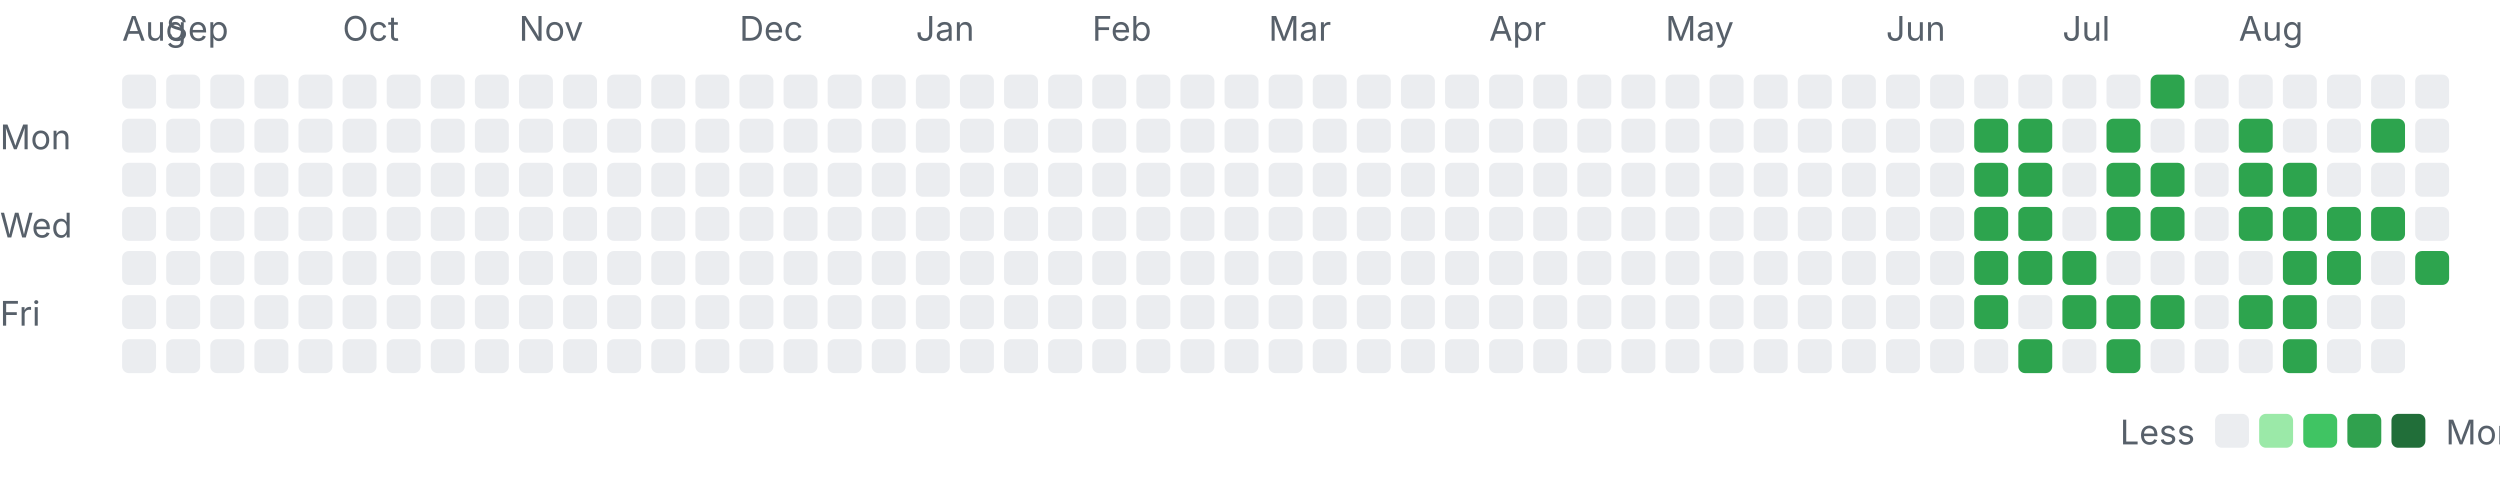
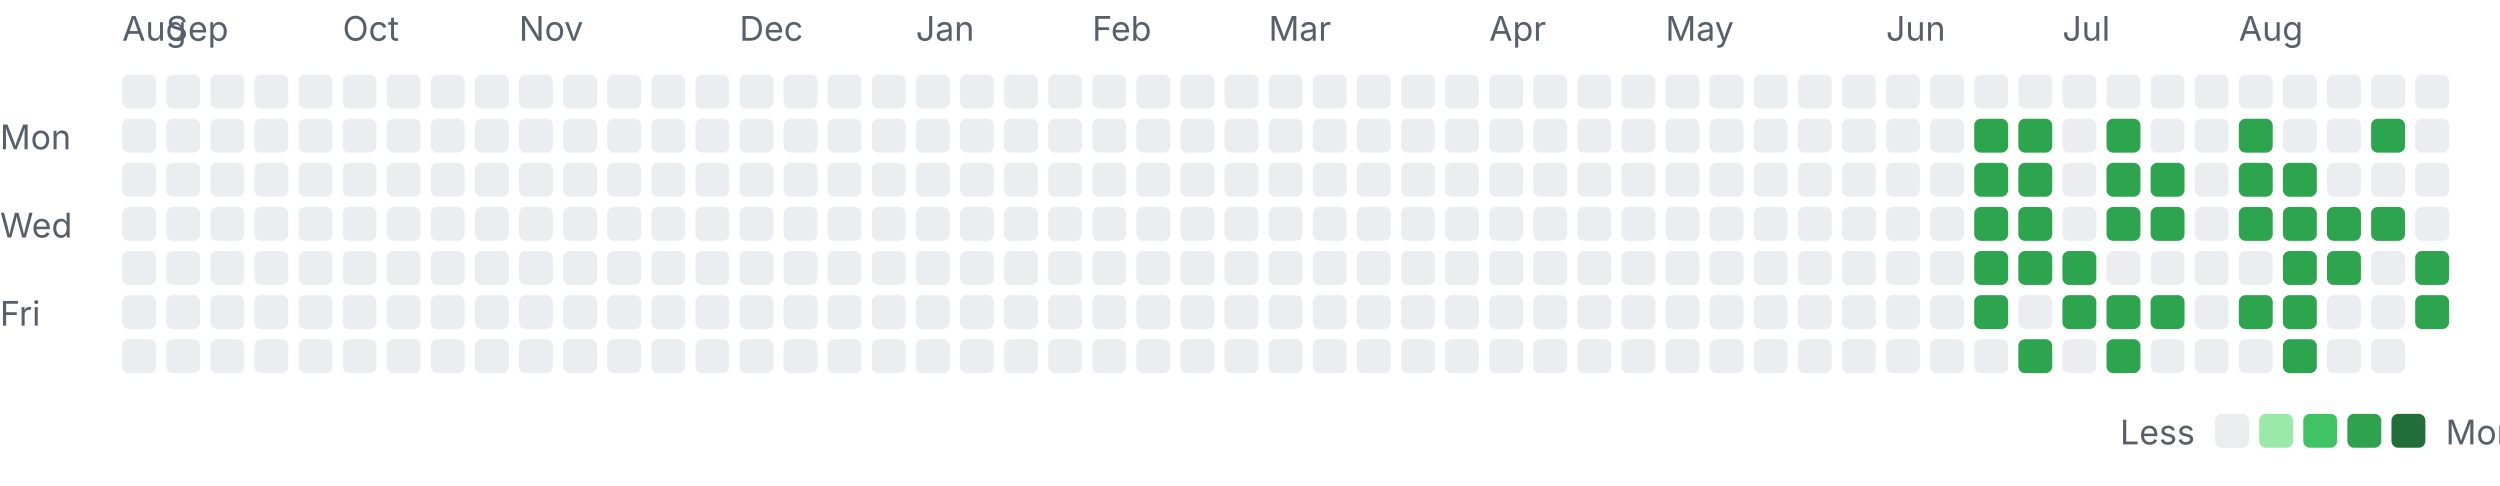
<svg xmlns="http://www.w3.org/2000/svg" viewBox="0 0 737 143" width="737" height="143" role="img" aria-label="Repository activity heatmap">
  <text x="36" y="12" font-size="10" fill="#57606a" font-family="-apple-system,BlinkMacSystemFont,Segoe UI,sans-serif">Aug</text>
  <text x="49" y="12" font-size="10" fill="#57606a" font-family="-apple-system,BlinkMacSystemFont,Segoe UI,sans-serif">Sep</text>
  <text x="101" y="12" font-size="10" fill="#57606a" font-family="-apple-system,BlinkMacSystemFont,Segoe UI,sans-serif">Oct</text>
  <text x="153" y="12" font-size="10" fill="#57606a" font-family="-apple-system,BlinkMacSystemFont,Segoe UI,sans-serif">Nov</text>
  <text x="218" y="12" font-size="10" fill="#57606a" font-family="-apple-system,BlinkMacSystemFont,Segoe UI,sans-serif">Dec</text>
  <text x="270" y="12" font-size="10" fill="#57606a" font-family="-apple-system,BlinkMacSystemFont,Segoe UI,sans-serif">Jan</text>
  <text x="322" y="12" font-size="10" fill="#57606a" font-family="-apple-system,BlinkMacSystemFont,Segoe UI,sans-serif">Feb</text>
  <text x="374" y="12" font-size="10" fill="#57606a" font-family="-apple-system,BlinkMacSystemFont,Segoe UI,sans-serif">Mar</text>
  <text x="439" y="12" font-size="10" fill="#57606a" font-family="-apple-system,BlinkMacSystemFont,Segoe UI,sans-serif">Apr</text>
  <text x="491" y="12" font-size="10" fill="#57606a" font-family="-apple-system,BlinkMacSystemFont,Segoe UI,sans-serif">May</text>
  <text x="556" y="12" font-size="10" fill="#57606a" font-family="-apple-system,BlinkMacSystemFont,Segoe UI,sans-serif">Jun</text>
  <text x="608" y="12" font-size="10" fill="#57606a" font-family="-apple-system,BlinkMacSystemFont,Segoe UI,sans-serif">Jul</text>
  <text x="660" y="12" font-size="10" fill="#57606a" font-family="-apple-system,BlinkMacSystemFont,Segoe UI,sans-serif">Aug</text>
  <text x="0" y="44" font-size="10" fill="#57606a" font-family="-apple-system,BlinkMacSystemFont,Segoe UI,sans-serif">Mon</text>
  <text x="0" y="70" font-size="10" fill="#57606a" font-family="-apple-system,BlinkMacSystemFont,Segoe UI,sans-serif">Wed</text>
  <text x="0" y="96" font-size="10" fill="#57606a" font-family="-apple-system,BlinkMacSystemFont,Segoe UI,sans-serif">Fri</text>
  <text x="625" y="131" font-size="10" fill="#57606a" font-family="-apple-system,BlinkMacSystemFont,Segoe UI,sans-serif">Less</text>
  <rect x="653" y="122" width="10" height="10" rx="2" fill="#ebedf0" />
  <rect x="666" y="122" width="10" height="10" rx="2" fill="#9be9a8" />
  <rect x="679" y="122" width="10" height="10" rx="2" fill="#40c463" />
  <rect x="692" y="122" width="10" height="10" rx="2" fill="#30a14e" />
  <rect x="705" y="122" width="10" height="10" rx="2" fill="#216e39" />
  <text x="721" y="131" font-size="10" fill="#57606a" font-family="-apple-system,BlinkMacSystemFont,Segoe UI,sans-serif">More</text>
  <rect x="36" y="22" width="10" height="10" rx="2" fill="#ebedf0" />
  <rect x="36" y="35" width="10" height="10" rx="2" fill="#ebedf0" />
  <rect x="36" y="48" width="10" height="10" rx="2" fill="#ebedf0" />
  <rect x="36" y="61" width="10" height="10" rx="2" fill="#ebedf0" />
  <rect x="36" y="74" width="10" height="10" rx="2" fill="#ebedf0" />
  <rect x="36" y="87" width="10" height="10" rx="2" fill="#ebedf0" />
  <rect x="36" y="100" width="10" height="10" rx="2" fill="#ebedf0" />
  <rect x="49" y="22" width="10" height="10" rx="2" fill="#ebedf0" />
  <rect x="49" y="35" width="10" height="10" rx="2" fill="#ebedf0" />
  <rect x="49" y="48" width="10" height="10" rx="2" fill="#ebedf0" />
  <rect x="49" y="61" width="10" height="10" rx="2" fill="#ebedf0" />
  <rect x="49" y="74" width="10" height="10" rx="2" fill="#ebedf0" />
  <rect x="49" y="87" width="10" height="10" rx="2" fill="#ebedf0" />
  <rect x="49" y="100" width="10" height="10" rx="2" fill="#ebedf0" />
  <rect x="62" y="22" width="10" height="10" rx="2" fill="#ebedf0" />
  <rect x="62" y="35" width="10" height="10" rx="2" fill="#ebedf0" />
  <rect x="62" y="48" width="10" height="10" rx="2" fill="#ebedf0" />
  <rect x="62" y="61" width="10" height="10" rx="2" fill="#ebedf0" />
  <rect x="62" y="74" width="10" height="10" rx="2" fill="#ebedf0" />
  <rect x="62" y="87" width="10" height="10" rx="2" fill="#ebedf0" />
  <rect x="62" y="100" width="10" height="10" rx="2" fill="#ebedf0" />
  <rect x="75" y="22" width="10" height="10" rx="2" fill="#ebedf0" />
  <rect x="75" y="35" width="10" height="10" rx="2" fill="#ebedf0" />
  <rect x="75" y="48" width="10" height="10" rx="2" fill="#ebedf0" />
  <rect x="75" y="61" width="10" height="10" rx="2" fill="#ebedf0" />
  <rect x="75" y="74" width="10" height="10" rx="2" fill="#ebedf0" />
  <rect x="75" y="87" width="10" height="10" rx="2" fill="#ebedf0" />
  <rect x="75" y="100" width="10" height="10" rx="2" fill="#ebedf0" />
  <rect x="88" y="22" width="10" height="10" rx="2" fill="#ebedf0" />
  <rect x="88" y="35" width="10" height="10" rx="2" fill="#ebedf0" />
  <rect x="88" y="48" width="10" height="10" rx="2" fill="#ebedf0" />
  <rect x="88" y="61" width="10" height="10" rx="2" fill="#ebedf0" />
  <rect x="88" y="74" width="10" height="10" rx="2" fill="#ebedf0" />
  <rect x="88" y="87" width="10" height="10" rx="2" fill="#ebedf0" />
  <rect x="88" y="100" width="10" height="10" rx="2" fill="#ebedf0" />
  <rect x="101" y="22" width="10" height="10" rx="2" fill="#ebedf0" />
  <rect x="101" y="35" width="10" height="10" rx="2" fill="#ebedf0" />
  <rect x="101" y="48" width="10" height="10" rx="2" fill="#ebedf0" />
  <rect x="101" y="61" width="10" height="10" rx="2" fill="#ebedf0" />
  <rect x="101" y="74" width="10" height="10" rx="2" fill="#ebedf0" />
  <rect x="101" y="87" width="10" height="10" rx="2" fill="#ebedf0" />
  <rect x="101" y="100" width="10" height="10" rx="2" fill="#ebedf0" />
  <rect x="114" y="22" width="10" height="10" rx="2" fill="#ebedf0" />
  <rect x="114" y="35" width="10" height="10" rx="2" fill="#ebedf0" />
  <rect x="114" y="48" width="10" height="10" rx="2" fill="#ebedf0" />
  <rect x="114" y="61" width="10" height="10" rx="2" fill="#ebedf0" />
  <rect x="114" y="74" width="10" height="10" rx="2" fill="#ebedf0" />
  <rect x="114" y="87" width="10" height="10" rx="2" fill="#ebedf0" />
  <rect x="114" y="100" width="10" height="10" rx="2" fill="#ebedf0" />
  <rect x="127" y="22" width="10" height="10" rx="2" fill="#ebedf0" />
  <rect x="127" y="35" width="10" height="10" rx="2" fill="#ebedf0" />
  <rect x="127" y="48" width="10" height="10" rx="2" fill="#ebedf0" />
  <rect x="127" y="61" width="10" height="10" rx="2" fill="#ebedf0" />
  <rect x="127" y="74" width="10" height="10" rx="2" fill="#ebedf0" />
  <rect x="127" y="87" width="10" height="10" rx="2" fill="#ebedf0" />
  <rect x="127" y="100" width="10" height="10" rx="2" fill="#ebedf0" />
  <rect x="140" y="22" width="10" height="10" rx="2" fill="#ebedf0" />
  <rect x="140" y="35" width="10" height="10" rx="2" fill="#ebedf0" />
  <rect x="140" y="48" width="10" height="10" rx="2" fill="#ebedf0" />
  <rect x="140" y="61" width="10" height="10" rx="2" fill="#ebedf0" />
  <rect x="140" y="74" width="10" height="10" rx="2" fill="#ebedf0" />
  <rect x="140" y="87" width="10" height="10" rx="2" fill="#ebedf0" />
  <rect x="140" y="100" width="10" height="10" rx="2" fill="#ebedf0" />
  <rect x="153" y="22" width="10" height="10" rx="2" fill="#ebedf0" />
  <rect x="153" y="35" width="10" height="10" rx="2" fill="#ebedf0" />
  <rect x="153" y="48" width="10" height="10" rx="2" fill="#ebedf0" />
  <rect x="153" y="61" width="10" height="10" rx="2" fill="#ebedf0" />
  <rect x="153" y="74" width="10" height="10" rx="2" fill="#ebedf0" />
  <rect x="153" y="87" width="10" height="10" rx="2" fill="#ebedf0" />
  <rect x="153" y="100" width="10" height="10" rx="2" fill="#ebedf0" />
  <rect x="166" y="22" width="10" height="10" rx="2" fill="#ebedf0" />
  <rect x="166" y="35" width="10" height="10" rx="2" fill="#ebedf0" />
  <rect x="166" y="48" width="10" height="10" rx="2" fill="#ebedf0" />
  <rect x="166" y="61" width="10" height="10" rx="2" fill="#ebedf0" />
  <rect x="166" y="74" width="10" height="10" rx="2" fill="#ebedf0" />
  <rect x="166" y="87" width="10" height="10" rx="2" fill="#ebedf0" />
  <rect x="166" y="100" width="10" height="10" rx="2" fill="#ebedf0" />
  <rect x="179" y="22" width="10" height="10" rx="2" fill="#ebedf0" />
  <rect x="179" y="35" width="10" height="10" rx="2" fill="#ebedf0" />
  <rect x="179" y="48" width="10" height="10" rx="2" fill="#ebedf0" />
  <rect x="179" y="61" width="10" height="10" rx="2" fill="#ebedf0" />
  <rect x="179" y="74" width="10" height="10" rx="2" fill="#ebedf0" />
  <rect x="179" y="87" width="10" height="10" rx="2" fill="#ebedf0" />
  <rect x="179" y="100" width="10" height="10" rx="2" fill="#ebedf0" />
  <rect x="192" y="22" width="10" height="10" rx="2" fill="#ebedf0" />
  <rect x="192" y="35" width="10" height="10" rx="2" fill="#ebedf0" />
  <rect x="192" y="48" width="10" height="10" rx="2" fill="#ebedf0" />
  <rect x="192" y="61" width="10" height="10" rx="2" fill="#ebedf0" />
  <rect x="192" y="74" width="10" height="10" rx="2" fill="#ebedf0" />
  <rect x="192" y="87" width="10" height="10" rx="2" fill="#ebedf0" />
  <rect x="192" y="100" width="10" height="10" rx="2" fill="#ebedf0" />
  <rect x="205" y="22" width="10" height="10" rx="2" fill="#ebedf0" />
  <rect x="205" y="35" width="10" height="10" rx="2" fill="#ebedf0" />
  <rect x="205" y="48" width="10" height="10" rx="2" fill="#ebedf0" />
  <rect x="205" y="61" width="10" height="10" rx="2" fill="#ebedf0" />
  <rect x="205" y="74" width="10" height="10" rx="2" fill="#ebedf0" />
  <rect x="205" y="87" width="10" height="10" rx="2" fill="#ebedf0" />
  <rect x="205" y="100" width="10" height="10" rx="2" fill="#ebedf0" />
  <rect x="218" y="22" width="10" height="10" rx="2" fill="#ebedf0" />
  <rect x="218" y="35" width="10" height="10" rx="2" fill="#ebedf0" />
  <rect x="218" y="48" width="10" height="10" rx="2" fill="#ebedf0" />
  <rect x="218" y="61" width="10" height="10" rx="2" fill="#ebedf0" />
  <rect x="218" y="74" width="10" height="10" rx="2" fill="#ebedf0" />
  <rect x="218" y="87" width="10" height="10" rx="2" fill="#ebedf0" />
  <rect x="218" y="100" width="10" height="10" rx="2" fill="#ebedf0" />
  <rect x="231" y="22" width="10" height="10" rx="2" fill="#ebedf0" />
  <rect x="231" y="35" width="10" height="10" rx="2" fill="#ebedf0" />
  <rect x="231" y="48" width="10" height="10" rx="2" fill="#ebedf0" />
  <rect x="231" y="61" width="10" height="10" rx="2" fill="#ebedf0" />
  <rect x="231" y="74" width="10" height="10" rx="2" fill="#ebedf0" />
  <rect x="231" y="87" width="10" height="10" rx="2" fill="#ebedf0" />
  <rect x="231" y="100" width="10" height="10" rx="2" fill="#ebedf0" />
  <rect x="244" y="22" width="10" height="10" rx="2" fill="#ebedf0" />
  <rect x="244" y="35" width="10" height="10" rx="2" fill="#ebedf0" />
  <rect x="244" y="48" width="10" height="10" rx="2" fill="#ebedf0" />
  <rect x="244" y="61" width="10" height="10" rx="2" fill="#ebedf0" />
  <rect x="244" y="74" width="10" height="10" rx="2" fill="#ebedf0" />
  <rect x="244" y="87" width="10" height="10" rx="2" fill="#ebedf0" />
  <rect x="244" y="100" width="10" height="10" rx="2" fill="#ebedf0" />
  <rect x="257" y="22" width="10" height="10" rx="2" fill="#ebedf0" />
  <rect x="257" y="35" width="10" height="10" rx="2" fill="#ebedf0" />
  <rect x="257" y="48" width="10" height="10" rx="2" fill="#ebedf0" />
  <rect x="257" y="61" width="10" height="10" rx="2" fill="#ebedf0" />
  <rect x="257" y="74" width="10" height="10" rx="2" fill="#ebedf0" />
  <rect x="257" y="87" width="10" height="10" rx="2" fill="#ebedf0" />
  <rect x="257" y="100" width="10" height="10" rx="2" fill="#ebedf0" />
  <rect x="270" y="22" width="10" height="10" rx="2" fill="#ebedf0" />
  <rect x="270" y="35" width="10" height="10" rx="2" fill="#ebedf0" />
  <rect x="270" y="48" width="10" height="10" rx="2" fill="#ebedf0" />
  <rect x="270" y="61" width="10" height="10" rx="2" fill="#ebedf0" />
  <rect x="270" y="74" width="10" height="10" rx="2" fill="#ebedf0" />
  <rect x="270" y="87" width="10" height="10" rx="2" fill="#ebedf0" />
  <rect x="270" y="100" width="10" height="10" rx="2" fill="#ebedf0" />
  <rect x="283" y="22" width="10" height="10" rx="2" fill="#ebedf0" />
  <rect x="283" y="35" width="10" height="10" rx="2" fill="#ebedf0" />
  <rect x="283" y="48" width="10" height="10" rx="2" fill="#ebedf0" />
  <rect x="283" y="61" width="10" height="10" rx="2" fill="#ebedf0" />
  <rect x="283" y="74" width="10" height="10" rx="2" fill="#ebedf0" />
  <rect x="283" y="87" width="10" height="10" rx="2" fill="#ebedf0" />
  <rect x="283" y="100" width="10" height="10" rx="2" fill="#ebedf0" />
  <rect x="296" y="22" width="10" height="10" rx="2" fill="#ebedf0" />
  <rect x="296" y="35" width="10" height="10" rx="2" fill="#ebedf0" />
  <rect x="296" y="48" width="10" height="10" rx="2" fill="#ebedf0" />
  <rect x="296" y="61" width="10" height="10" rx="2" fill="#ebedf0" />
  <rect x="296" y="74" width="10" height="10" rx="2" fill="#ebedf0" />
  <rect x="296" y="87" width="10" height="10" rx="2" fill="#ebedf0" />
  <rect x="296" y="100" width="10" height="10" rx="2" fill="#ebedf0" />
  <rect x="309" y="22" width="10" height="10" rx="2" fill="#ebedf0" />
  <rect x="309" y="35" width="10" height="10" rx="2" fill="#ebedf0" />
  <rect x="309" y="48" width="10" height="10" rx="2" fill="#ebedf0" />
  <rect x="309" y="61" width="10" height="10" rx="2" fill="#ebedf0" />
  <rect x="309" y="74" width="10" height="10" rx="2" fill="#ebedf0" />
  <rect x="309" y="87" width="10" height="10" rx="2" fill="#ebedf0" />
  <rect x="309" y="100" width="10" height="10" rx="2" fill="#ebedf0" />
  <rect x="322" y="22" width="10" height="10" rx="2" fill="#ebedf0" />
  <rect x="322" y="35" width="10" height="10" rx="2" fill="#ebedf0" />
  <rect x="322" y="48" width="10" height="10" rx="2" fill="#ebedf0" />
  <rect x="322" y="61" width="10" height="10" rx="2" fill="#ebedf0" />
  <rect x="322" y="74" width="10" height="10" rx="2" fill="#ebedf0" />
  <rect x="322" y="87" width="10" height="10" rx="2" fill="#ebedf0" />
  <rect x="322" y="100" width="10" height="10" rx="2" fill="#ebedf0" />
  <rect x="335" y="22" width="10" height="10" rx="2" fill="#ebedf0" />
  <rect x="335" y="35" width="10" height="10" rx="2" fill="#ebedf0" />
  <rect x="335" y="48" width="10" height="10" rx="2" fill="#ebedf0" />
  <rect x="335" y="61" width="10" height="10" rx="2" fill="#ebedf0" />
  <rect x="335" y="74" width="10" height="10" rx="2" fill="#ebedf0" />
  <rect x="335" y="87" width="10" height="10" rx="2" fill="#ebedf0" />
  <rect x="335" y="100" width="10" height="10" rx="2" fill="#ebedf0" />
  <rect x="348" y="22" width="10" height="10" rx="2" fill="#ebedf0" />
  <rect x="348" y="35" width="10" height="10" rx="2" fill="#ebedf0" />
  <rect x="348" y="48" width="10" height="10" rx="2" fill="#ebedf0" />
  <rect x="348" y="61" width="10" height="10" rx="2" fill="#ebedf0" />
  <rect x="348" y="74" width="10" height="10" rx="2" fill="#ebedf0" />
  <rect x="348" y="87" width="10" height="10" rx="2" fill="#ebedf0" />
  <rect x="348" y="100" width="10" height="10" rx="2" fill="#ebedf0" />
  <rect x="361" y="22" width="10" height="10" rx="2" fill="#ebedf0" />
  <rect x="361" y="35" width="10" height="10" rx="2" fill="#ebedf0" />
  <rect x="361" y="48" width="10" height="10" rx="2" fill="#ebedf0" />
  <rect x="361" y="61" width="10" height="10" rx="2" fill="#ebedf0" />
  <rect x="361" y="74" width="10" height="10" rx="2" fill="#ebedf0" />
  <rect x="361" y="87" width="10" height="10" rx="2" fill="#ebedf0" />
  <rect x="361" y="100" width="10" height="10" rx="2" fill="#ebedf0" />
  <rect x="374" y="22" width="10" height="10" rx="2" fill="#ebedf0" />
  <rect x="374" y="35" width="10" height="10" rx="2" fill="#ebedf0" />
  <rect x="374" y="48" width="10" height="10" rx="2" fill="#ebedf0" />
  <rect x="374" y="61" width="10" height="10" rx="2" fill="#ebedf0" />
  <rect x="374" y="74" width="10" height="10" rx="2" fill="#ebedf0" />
  <rect x="374" y="87" width="10" height="10" rx="2" fill="#ebedf0" />
  <rect x="374" y="100" width="10" height="10" rx="2" fill="#ebedf0" />
  <rect x="387" y="22" width="10" height="10" rx="2" fill="#ebedf0" />
  <rect x="387" y="35" width="10" height="10" rx="2" fill="#ebedf0" />
  <rect x="387" y="48" width="10" height="10" rx="2" fill="#ebedf0" />
  <rect x="387" y="61" width="10" height="10" rx="2" fill="#ebedf0" />
  <rect x="387" y="74" width="10" height="10" rx="2" fill="#ebedf0" />
  <rect x="387" y="87" width="10" height="10" rx="2" fill="#ebedf0" />
  <rect x="387" y="100" width="10" height="10" rx="2" fill="#ebedf0" />
  <rect x="400" y="22" width="10" height="10" rx="2" fill="#ebedf0" />
  <rect x="400" y="35" width="10" height="10" rx="2" fill="#ebedf0" />
  <rect x="400" y="48" width="10" height="10" rx="2" fill="#ebedf0" />
  <rect x="400" y="61" width="10" height="10" rx="2" fill="#ebedf0" />
  <rect x="400" y="74" width="10" height="10" rx="2" fill="#ebedf0" />
  <rect x="400" y="87" width="10" height="10" rx="2" fill="#ebedf0" />
  <rect x="400" y="100" width="10" height="10" rx="2" fill="#ebedf0" />
  <rect x="413" y="22" width="10" height="10" rx="2" fill="#ebedf0" />
  <rect x="413" y="35" width="10" height="10" rx="2" fill="#ebedf0" />
  <rect x="413" y="48" width="10" height="10" rx="2" fill="#ebedf0" />
  <rect x="413" y="61" width="10" height="10" rx="2" fill="#ebedf0" />
  <rect x="413" y="74" width="10" height="10" rx="2" fill="#ebedf0" />
  <rect x="413" y="87" width="10" height="10" rx="2" fill="#ebedf0" />
  <rect x="413" y="100" width="10" height="10" rx="2" fill="#ebedf0" />
  <rect x="426" y="22" width="10" height="10" rx="2" fill="#ebedf0" />
  <rect x="426" y="35" width="10" height="10" rx="2" fill="#ebedf0" />
  <rect x="426" y="48" width="10" height="10" rx="2" fill="#ebedf0" />
  <rect x="426" y="61" width="10" height="10" rx="2" fill="#ebedf0" />
  <rect x="426" y="74" width="10" height="10" rx="2" fill="#ebedf0" />
  <rect x="426" y="87" width="10" height="10" rx="2" fill="#ebedf0" />
  <rect x="426" y="100" width="10" height="10" rx="2" fill="#ebedf0" />
  <rect x="439" y="22" width="10" height="10" rx="2" fill="#ebedf0" />
  <rect x="439" y="35" width="10" height="10" rx="2" fill="#ebedf0" />
  <rect x="439" y="48" width="10" height="10" rx="2" fill="#ebedf0" />
  <rect x="439" y="61" width="10" height="10" rx="2" fill="#ebedf0" />
  <rect x="439" y="74" width="10" height="10" rx="2" fill="#ebedf0" />
  <rect x="439" y="87" width="10" height="10" rx="2" fill="#ebedf0" />
  <rect x="439" y="100" width="10" height="10" rx="2" fill="#ebedf0" />
  <rect x="452" y="22" width="10" height="10" rx="2" fill="#ebedf0" />
  <rect x="452" y="35" width="10" height="10" rx="2" fill="#ebedf0" />
  <rect x="452" y="48" width="10" height="10" rx="2" fill="#ebedf0" />
  <rect x="452" y="61" width="10" height="10" rx="2" fill="#ebedf0" />
  <rect x="452" y="74" width="10" height="10" rx="2" fill="#ebedf0" />
  <rect x="452" y="87" width="10" height="10" rx="2" fill="#ebedf0" />
  <rect x="452" y="100" width="10" height="10" rx="2" fill="#ebedf0" />
  <rect x="465" y="22" width="10" height="10" rx="2" fill="#ebedf0" />
  <rect x="465" y="35" width="10" height="10" rx="2" fill="#ebedf0" />
  <rect x="465" y="48" width="10" height="10" rx="2" fill="#ebedf0" />
  <rect x="465" y="61" width="10" height="10" rx="2" fill="#ebedf0" />
  <rect x="465" y="74" width="10" height="10" rx="2" fill="#ebedf0" />
  <rect x="465" y="87" width="10" height="10" rx="2" fill="#ebedf0" />
  <rect x="465" y="100" width="10" height="10" rx="2" fill="#ebedf0" />
  <rect x="478" y="22" width="10" height="10" rx="2" fill="#ebedf0" />
  <rect x="478" y="35" width="10" height="10" rx="2" fill="#ebedf0" />
  <rect x="478" y="48" width="10" height="10" rx="2" fill="#ebedf0" />
  <rect x="478" y="61" width="10" height="10" rx="2" fill="#ebedf0" />
  <rect x="478" y="74" width="10" height="10" rx="2" fill="#ebedf0" />
  <rect x="478" y="87" width="10" height="10" rx="2" fill="#ebedf0" />
  <rect x="478" y="100" width="10" height="10" rx="2" fill="#ebedf0" />
  <rect x="491" y="22" width="10" height="10" rx="2" fill="#ebedf0" />
  <rect x="491" y="35" width="10" height="10" rx="2" fill="#ebedf0" />
  <rect x="491" y="48" width="10" height="10" rx="2" fill="#ebedf0" />
  <rect x="491" y="61" width="10" height="10" rx="2" fill="#ebedf0" />
  <rect x="491" y="74" width="10" height="10" rx="2" fill="#ebedf0" />
  <rect x="491" y="87" width="10" height="10" rx="2" fill="#ebedf0" />
  <rect x="491" y="100" width="10" height="10" rx="2" fill="#ebedf0" />
  <rect x="504" y="22" width="10" height="10" rx="2" fill="#ebedf0" />
  <rect x="504" y="35" width="10" height="10" rx="2" fill="#ebedf0" />
  <rect x="504" y="48" width="10" height="10" rx="2" fill="#ebedf0" />
  <rect x="504" y="61" width="10" height="10" rx="2" fill="#ebedf0" />
  <rect x="504" y="74" width="10" height="10" rx="2" fill="#ebedf0" />
  <rect x="504" y="87" width="10" height="10" rx="2" fill="#ebedf0" />
  <rect x="504" y="100" width="10" height="10" rx="2" fill="#ebedf0" />
  <rect x="517" y="22" width="10" height="10" rx="2" fill="#ebedf0" />
  <rect x="517" y="35" width="10" height="10" rx="2" fill="#ebedf0" />
  <rect x="517" y="48" width="10" height="10" rx="2" fill="#ebedf0" />
  <rect x="517" y="61" width="10" height="10" rx="2" fill="#ebedf0" />
  <rect x="517" y="74" width="10" height="10" rx="2" fill="#ebedf0" />
  <rect x="517" y="87" width="10" height="10" rx="2" fill="#ebedf0" />
  <rect x="517" y="100" width="10" height="10" rx="2" fill="#ebedf0" />
  <rect x="530" y="22" width="10" height="10" rx="2" fill="#ebedf0" />
  <rect x="530" y="35" width="10" height="10" rx="2" fill="#ebedf0" />
  <rect x="530" y="48" width="10" height="10" rx="2" fill="#ebedf0" />
  <rect x="530" y="61" width="10" height="10" rx="2" fill="#ebedf0" />
  <rect x="530" y="74" width="10" height="10" rx="2" fill="#ebedf0" />
  <rect x="530" y="87" width="10" height="10" rx="2" fill="#ebedf0" />
  <rect x="530" y="100" width="10" height="10" rx="2" fill="#ebedf0" />
  <rect x="543" y="22" width="10" height="10" rx="2" fill="#ebedf0" />
  <rect x="543" y="35" width="10" height="10" rx="2" fill="#ebedf0" />
  <rect x="543" y="48" width="10" height="10" rx="2" fill="#ebedf0" />
  <rect x="543" y="61" width="10" height="10" rx="2" fill="#ebedf0" />
  <rect x="543" y="74" width="10" height="10" rx="2" fill="#ebedf0" />
  <rect x="543" y="87" width="10" height="10" rx="2" fill="#ebedf0" />
  <rect x="543" y="100" width="10" height="10" rx="2" fill="#ebedf0" />
  <rect x="556" y="22" width="10" height="10" rx="2" fill="#ebedf0" />
  <rect x="556" y="35" width="10" height="10" rx="2" fill="#ebedf0" />
  <rect x="556" y="48" width="10" height="10" rx="2" fill="#ebedf0" />
  <rect x="556" y="61" width="10" height="10" rx="2" fill="#ebedf0" />
  <rect x="556" y="74" width="10" height="10" rx="2" fill="#ebedf0" />
  <rect x="556" y="87" width="10" height="10" rx="2" fill="#ebedf0" />
  <rect x="556" y="100" width="10" height="10" rx="2" fill="#ebedf0" />
  <rect x="569" y="22" width="10" height="10" rx="2" fill="#ebedf0" />
  <rect x="569" y="35" width="10" height="10" rx="2" fill="#ebedf0" />
  <rect x="569" y="48" width="10" height="10" rx="2" fill="#ebedf0" />
  <rect x="569" y="61" width="10" height="10" rx="2" fill="#ebedf0" />
  <rect x="569" y="74" width="10" height="10" rx="2" fill="#ebedf0" />
  <rect x="569" y="87" width="10" height="10" rx="2" fill="#ebedf0" />
  <rect x="569" y="100" width="10" height="10" rx="2" fill="#ebedf0" />
  <rect x="582" y="22" width="10" height="10" rx="2" fill="#ebedf0" />
  <rect x="582" y="35" width="10" height="10" rx="2" fill="#2da44e" />
  <rect x="582" y="48" width="10" height="10" rx="2" fill="#2da44e" />
  <rect x="582" y="61" width="10" height="10" rx="2" fill="#2da44e" />
  <rect x="582" y="74" width="10" height="10" rx="2" fill="#2da44e" />
  <rect x="582" y="87" width="10" height="10" rx="2" fill="#2da44e" />
  <rect x="582" y="100" width="10" height="10" rx="2" fill="#ebedf0" />
  <rect x="595" y="22" width="10" height="10" rx="2" fill="#ebedf0" />
  <rect x="595" y="35" width="10" height="10" rx="2" fill="#2da44e" />
  <rect x="595" y="48" width="10" height="10" rx="2" fill="#2da44e" />
  <rect x="595" y="61" width="10" height="10" rx="2" fill="#2da44e" />
  <rect x="595" y="74" width="10" height="10" rx="2" fill="#2da44e" />
  <rect x="595" y="87" width="10" height="10" rx="2" fill="#ebedf0" />
  <rect x="595" y="100" width="10" height="10" rx="2" fill="#2da44e" />
  <rect x="608" y="22" width="10" height="10" rx="2" fill="#ebedf0" />
  <rect x="608" y="35" width="10" height="10" rx="2" fill="#ebedf0" />
  <rect x="608" y="48" width="10" height="10" rx="2" fill="#ebedf0" />
  <rect x="608" y="61" width="10" height="10" rx="2" fill="#ebedf0" />
  <rect x="608" y="74" width="10" height="10" rx="2" fill="#2da44e" />
  <rect x="608" y="87" width="10" height="10" rx="2" fill="#2da44e" />
  <rect x="608" y="100" width="10" height="10" rx="2" fill="#ebedf0" />
  <rect x="621" y="22" width="10" height="10" rx="2" fill="#ebedf0" />
  <rect x="621" y="35" width="10" height="10" rx="2" fill="#2da44e" />
  <rect x="621" y="48" width="10" height="10" rx="2" fill="#2da44e" />
  <rect x="621" y="61" width="10" height="10" rx="2" fill="#2da44e" />
  <rect x="621" y="74" width="10" height="10" rx="2" fill="#ebedf0" />
  <rect x="621" y="87" width="10" height="10" rx="2" fill="#2da44e" />
  <rect x="621" y="100" width="10" height="10" rx="2" fill="#2da44e" />
-   <rect x="634" y="22" width="10" height="10" rx="2" fill="#2da44e" />
+   <rect x="634" y="22" width="10" height="10" rx="2" fill="#ebedf0" />
  <rect x="634" y="35" width="10" height="10" rx="2" fill="#ebedf0" />
  <rect x="634" y="48" width="10" height="10" rx="2" fill="#2da44e" />
  <rect x="634" y="61" width="10" height="10" rx="2" fill="#2da44e" />
  <rect x="634" y="74" width="10" height="10" rx="2" fill="#ebedf0" />
  <rect x="634" y="87" width="10" height="10" rx="2" fill="#2da44e" />
  <rect x="634" y="100" width="10" height="10" rx="2" fill="#ebedf0" />
  <rect x="647" y="22" width="10" height="10" rx="2" fill="#ebedf0" />
  <rect x="647" y="35" width="10" height="10" rx="2" fill="#ebedf0" />
  <rect x="647" y="48" width="10" height="10" rx="2" fill="#ebedf0" />
  <rect x="647" y="61" width="10" height="10" rx="2" fill="#ebedf0" />
  <rect x="647" y="74" width="10" height="10" rx="2" fill="#ebedf0" />
  <rect x="647" y="87" width="10" height="10" rx="2" fill="#ebedf0" />
  <rect x="647" y="100" width="10" height="10" rx="2" fill="#ebedf0" />
  <rect x="660" y="22" width="10" height="10" rx="2" fill="#ebedf0" />
  <rect x="660" y="35" width="10" height="10" rx="2" fill="#2da44e" />
  <rect x="660" y="48" width="10" height="10" rx="2" fill="#2da44e" />
  <rect x="660" y="61" width="10" height="10" rx="2" fill="#2da44e" />
  <rect x="660" y="74" width="10" height="10" rx="2" fill="#ebedf0" />
  <rect x="660" y="87" width="10" height="10" rx="2" fill="#2da44e" />
  <rect x="660" y="100" width="10" height="10" rx="2" fill="#ebedf0" />
  <rect x="673" y="22" width="10" height="10" rx="2" fill="#ebedf0" />
  <rect x="673" y="35" width="10" height="10" rx="2" fill="#ebedf0" />
  <rect x="673" y="48" width="10" height="10" rx="2" fill="#2da44e" />
  <rect x="673" y="61" width="10" height="10" rx="2" fill="#2da44e" />
  <rect x="673" y="74" width="10" height="10" rx="2" fill="#2da44e" />
  <rect x="673" y="87" width="10" height="10" rx="2" fill="#2da44e" />
  <rect x="673" y="100" width="10" height="10" rx="2" fill="#2da44e" />
  <rect x="686" y="22" width="10" height="10" rx="2" fill="#ebedf0" />
  <rect x="686" y="35" width="10" height="10" rx="2" fill="#ebedf0" />
  <rect x="686" y="48" width="10" height="10" rx="2" fill="#ebedf0" />
  <rect x="686" y="61" width="10" height="10" rx="2" fill="#2da44e" />
  <rect x="686" y="74" width="10" height="10" rx="2" fill="#2da44e" />
  <rect x="686" y="87" width="10" height="10" rx="2" fill="#ebedf0" />
  <rect x="686" y="100" width="10" height="10" rx="2" fill="#ebedf0" />
  <rect x="699" y="22" width="10" height="10" rx="2" fill="#ebedf0" />
  <rect x="699" y="35" width="10" height="10" rx="2" fill="#2da44e" />
  <rect x="699" y="48" width="10" height="10" rx="2" fill="#ebedf0" />
  <rect x="699" y="61" width="10" height="10" rx="2" fill="#2da44e" />
  <rect x="699" y="74" width="10" height="10" rx="2" fill="#ebedf0" />
  <rect x="699" y="87" width="10" height="10" rx="2" fill="#ebedf0" />
  <rect x="699" y="100" width="10" height="10" rx="2" fill="#ebedf0" />
  <rect x="712" y="22" width="10" height="10" rx="2" fill="#ebedf0" />
  <rect x="712" y="35" width="10" height="10" rx="2" fill="#ebedf0" />
  <rect x="712" y="48" width="10" height="10" rx="2" fill="#ebedf0" />
  <rect x="712" y="61" width="10" height="10" rx="2" fill="#ebedf0" />
  <rect x="712" y="74" width="10" height="10" rx="2" fill="#2da44e" />
+   <rect x="712" y="87" width="10" height="10" rx="2" fill="#2da44e" />
</svg>
